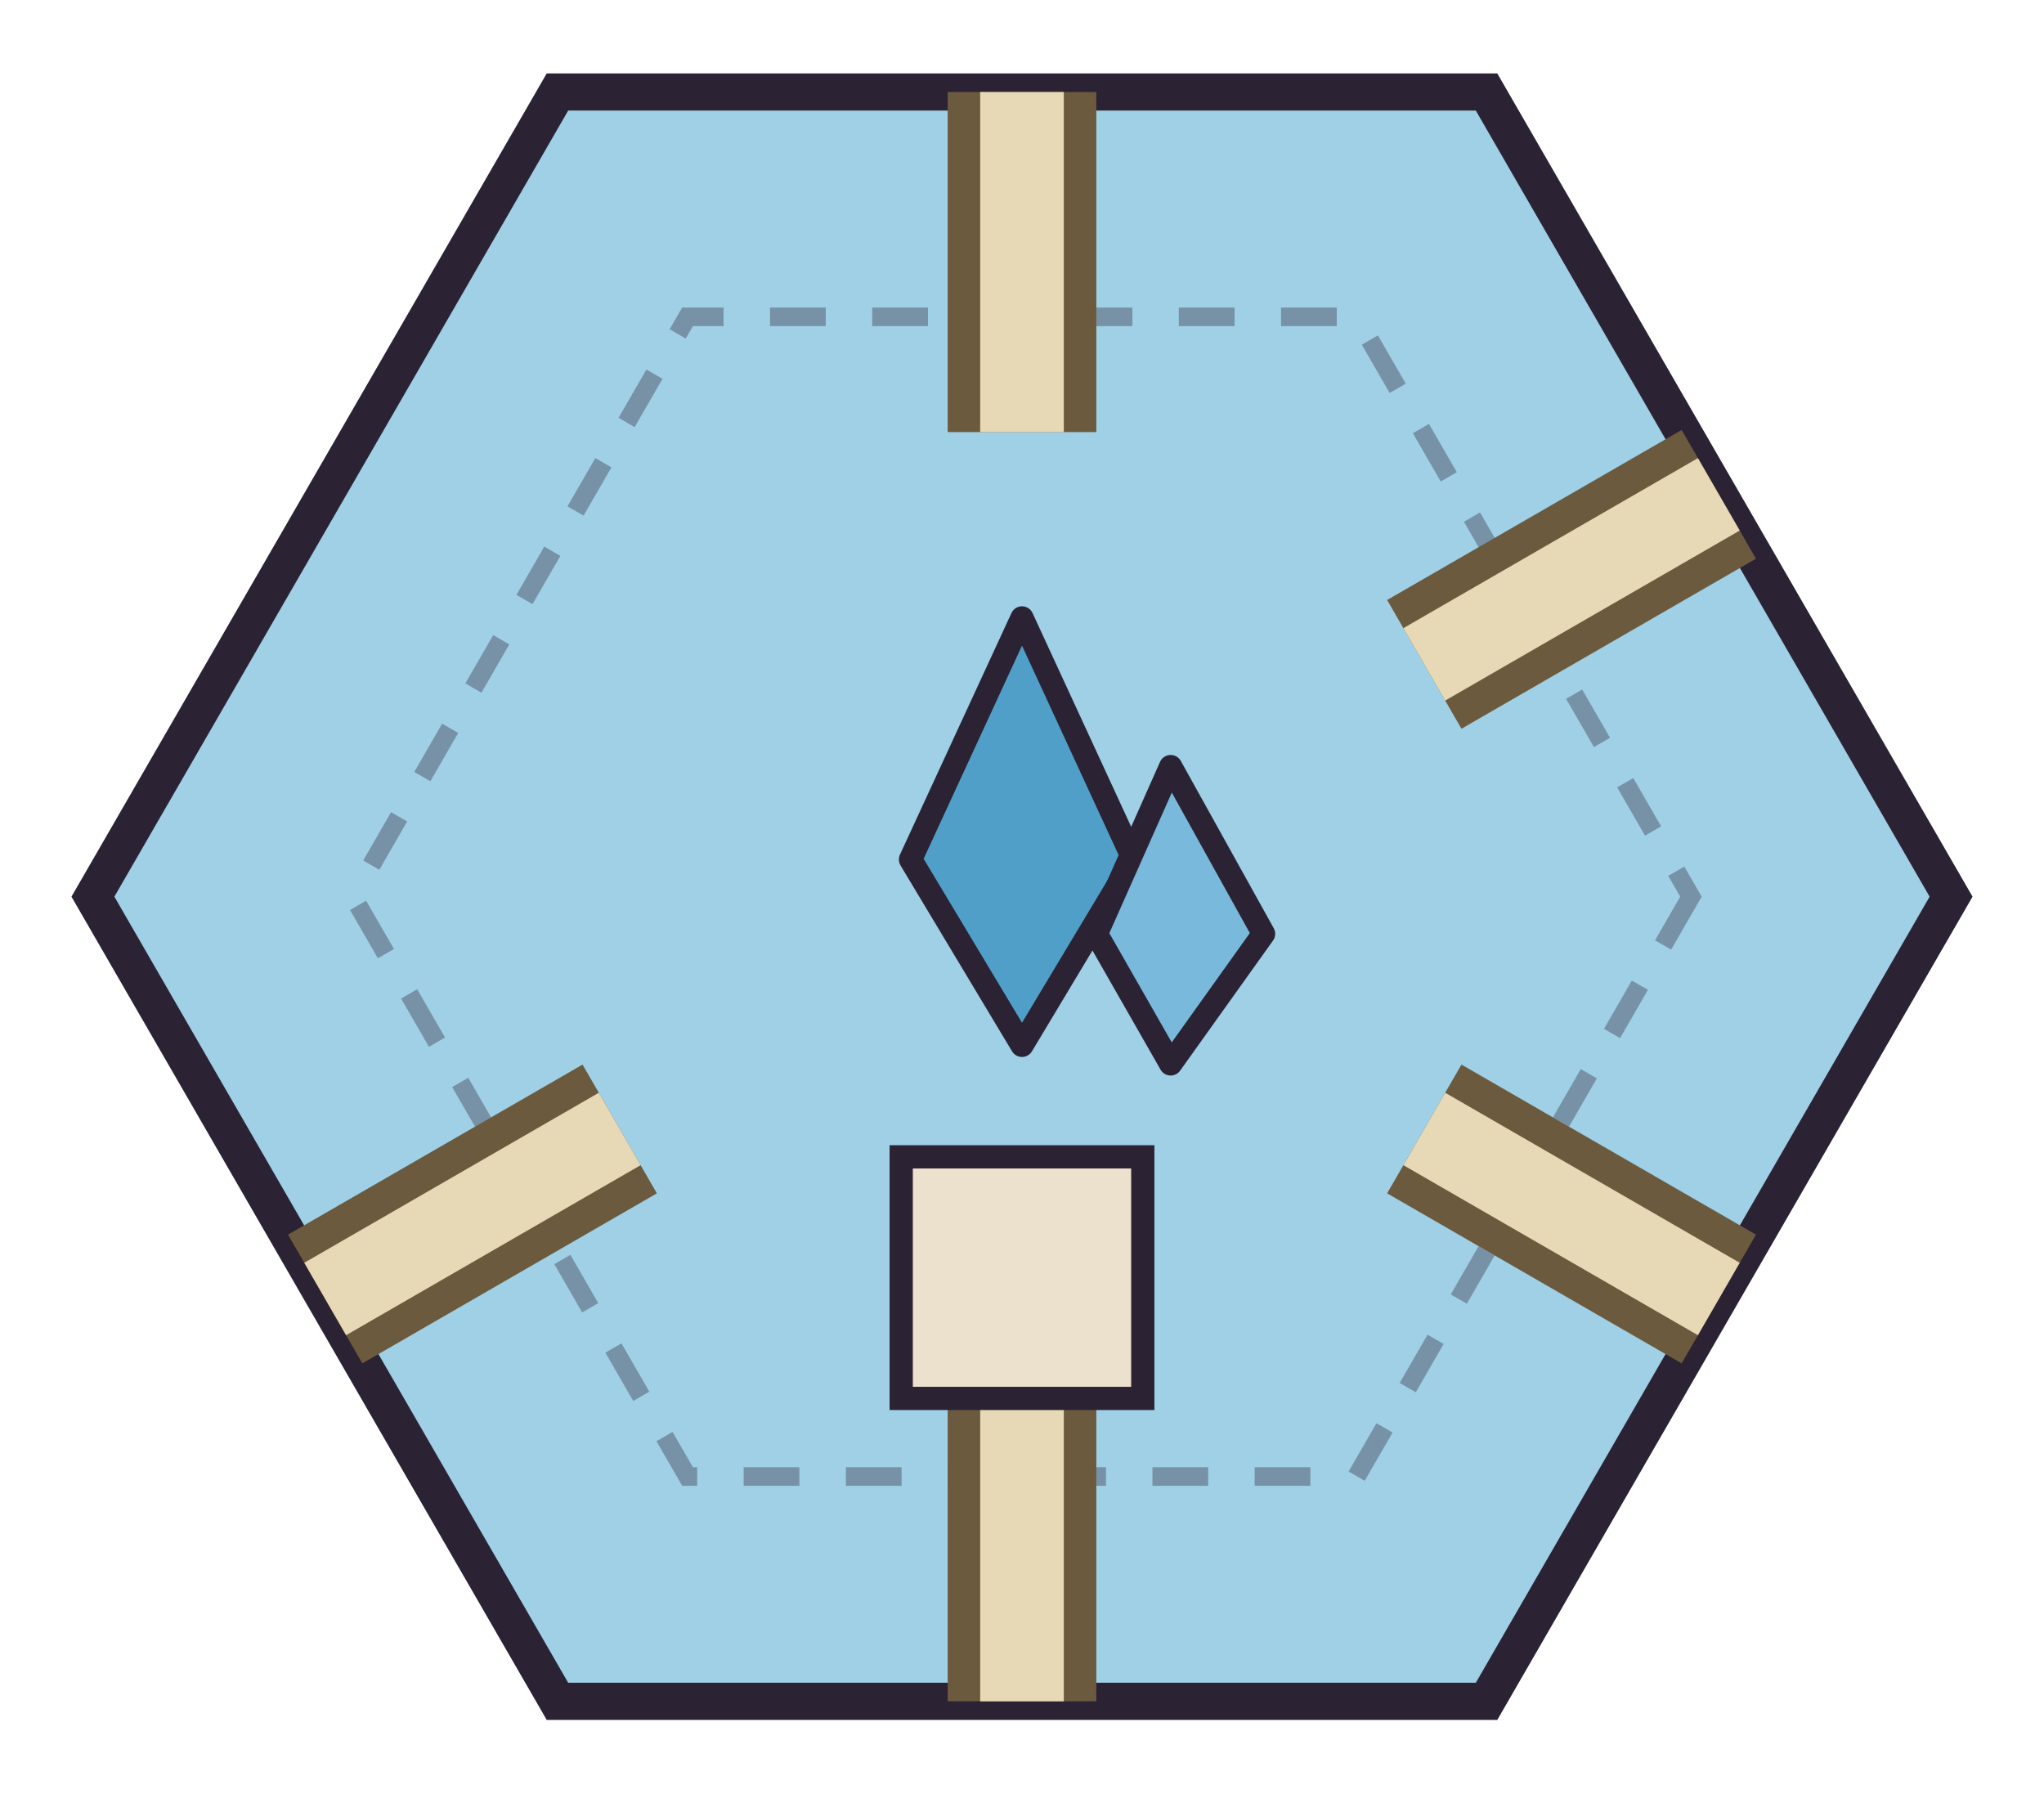
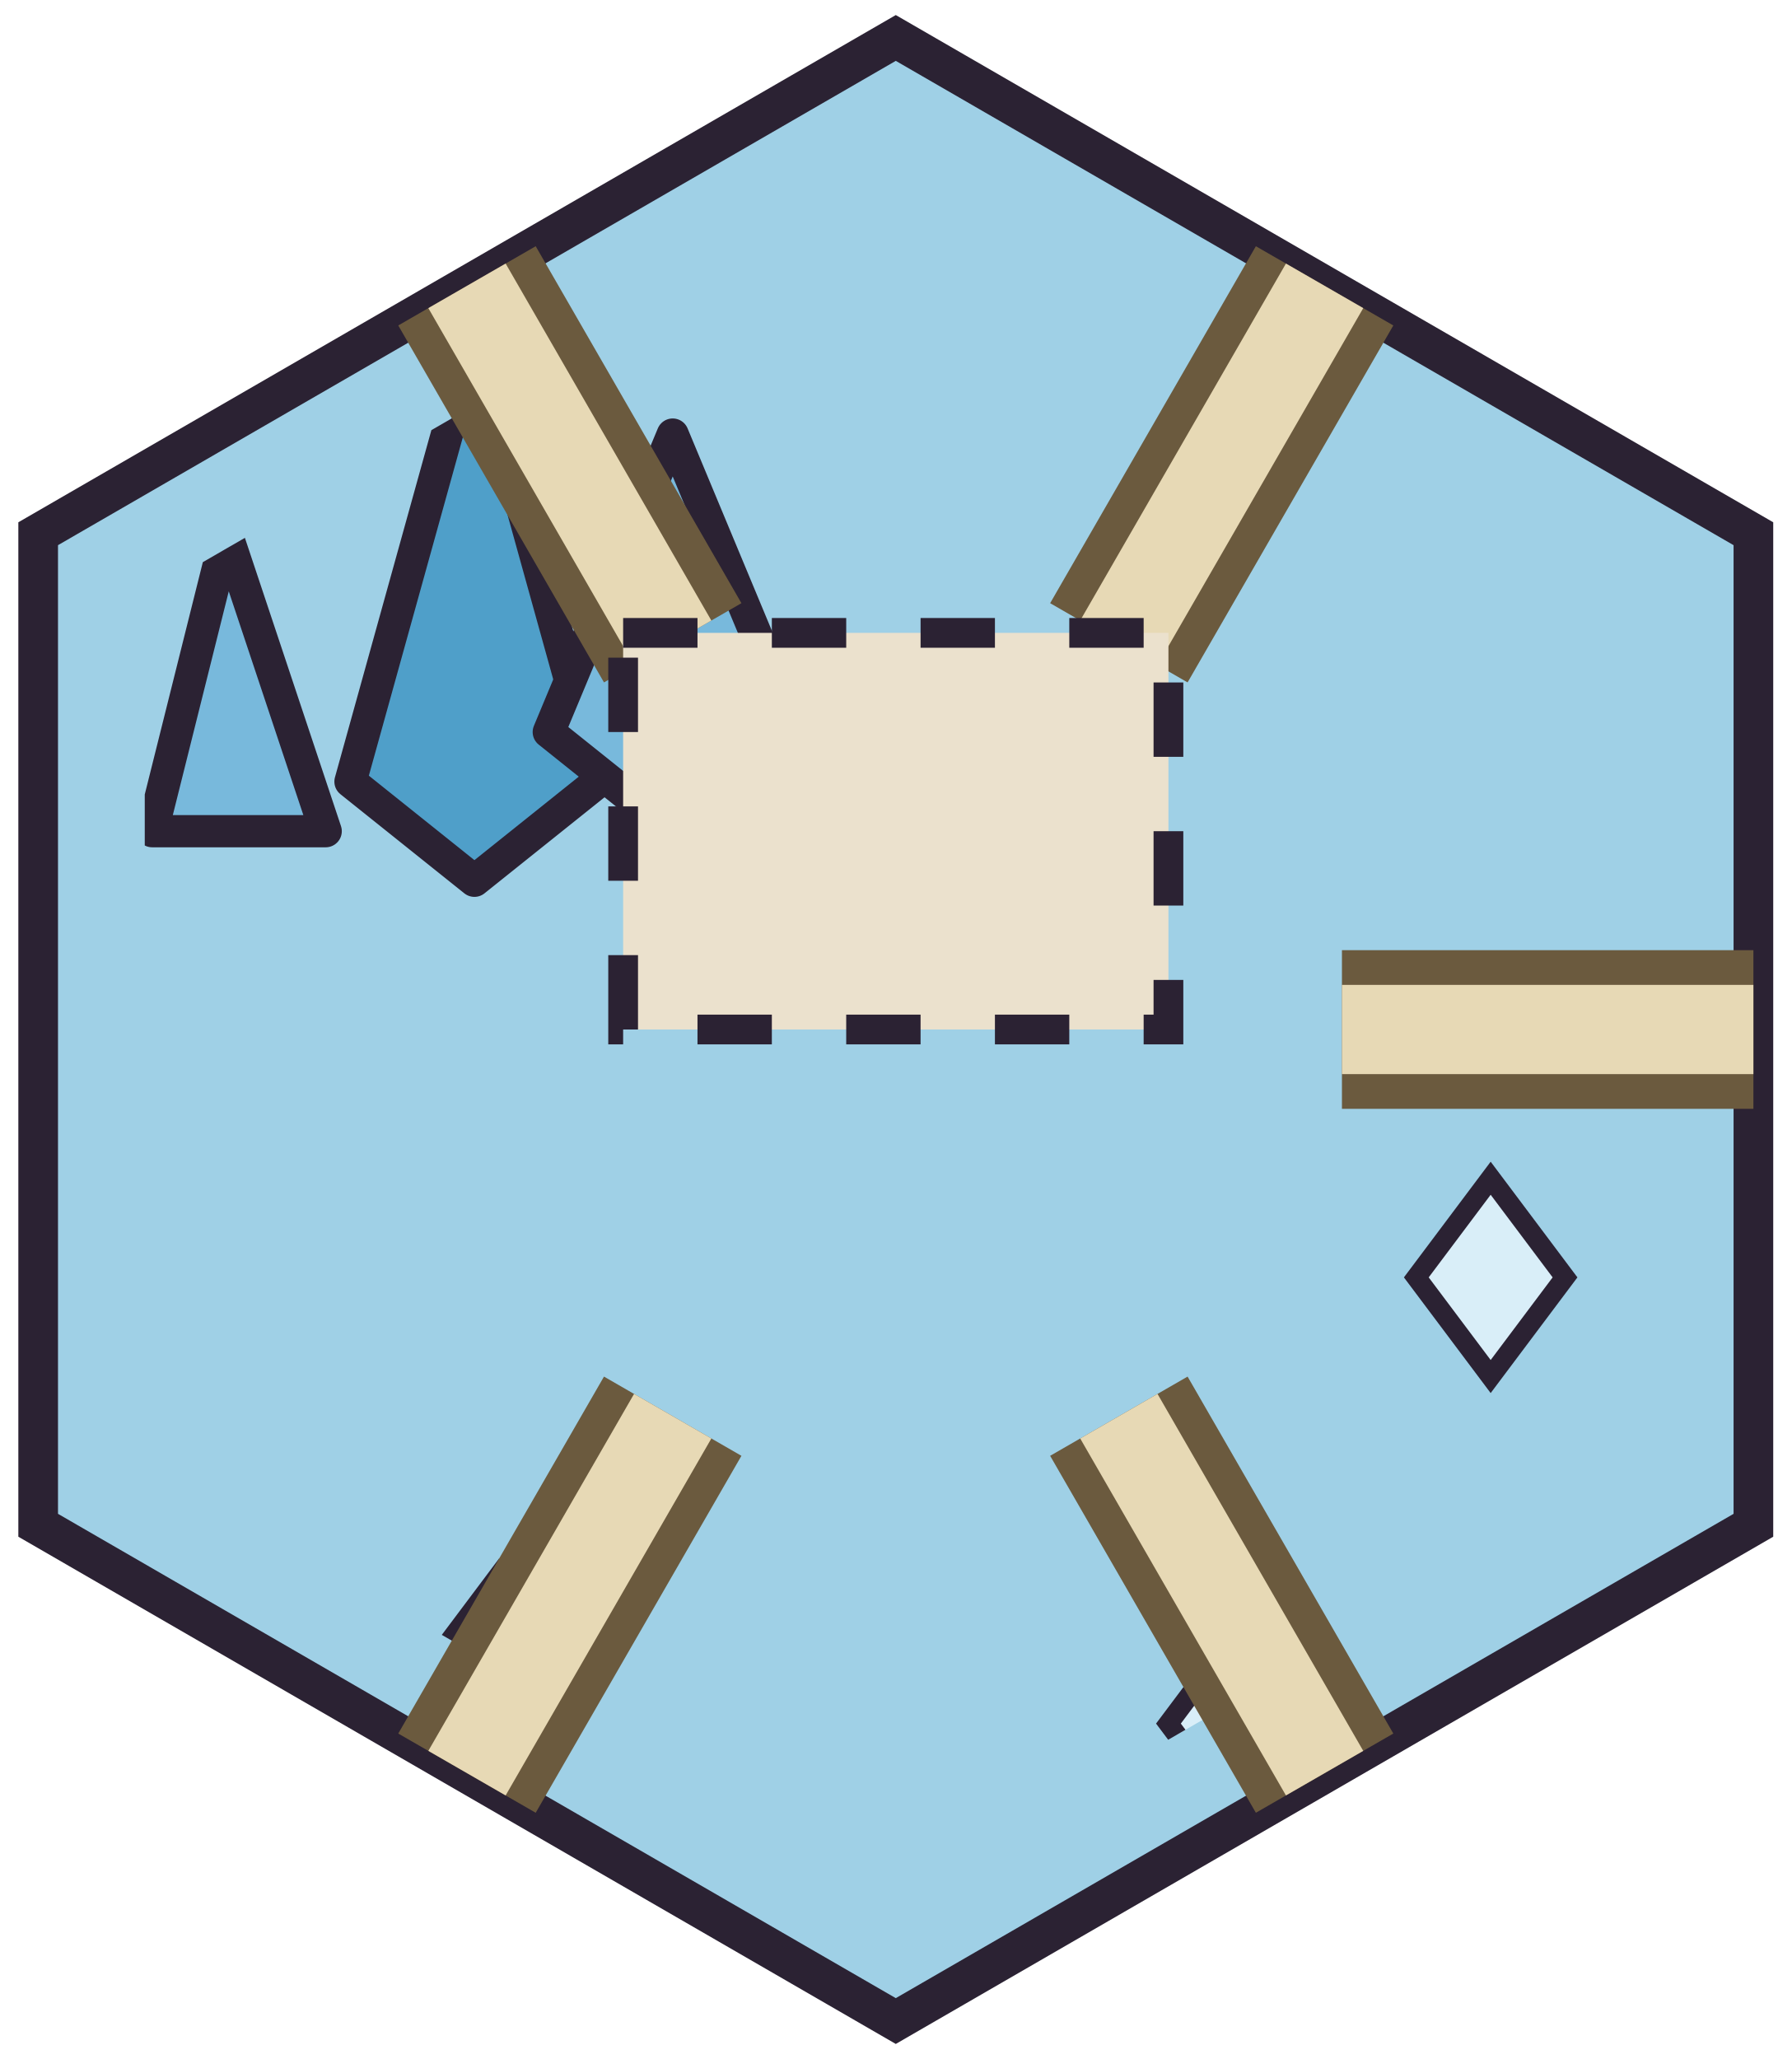
- <svg xmlns="http://www.w3.org/2000/svg" viewBox="0 0 220 193" width="220" height="193" font-family="DejaVu Sans, Arial, sans-serif">
-   <polygon id="tile" points="210.0,96.5 160.0,183.1 60.0,183.1 10.0,96.5 60.0,9.9 160.0,9.9" fill="#9fd0e6" stroke="#2b2233" stroke-width="4" />
-   <g id="art-slot">
-     <polygon points="182.0,96.5 146.0,158.9 74.0,158.9 38.0,96.5 74.0,34.1 146.0,34.1" fill="none" stroke="#2b2233" stroke-opacity="0.35" stroke-width="2" stroke-dasharray="6 5" />
+ <svg xmlns="http://www.w3.org/2000/svg" viewBox="-36.14 -41.50 72.28 83.00" width="181" height="208" font-family="DejaVu Sans, Arial, sans-serif">
+   <polygon points="34.6,20.0 0.0,40.0 -34.6,20.0 -34.6,-20.0 -0.0,-40.0 34.6,-20.0" fill="#9fd0e6" stroke="#2b2233" stroke-width="1.6" />
+   <clipPath id="c_crystal">
+     <polygon points="30.3,17.5 0.0,35.0 -30.3,17.5 -30.3,-17.5 -0.0,-35.0 30.3,-17.5" />
+   </clipPath>
+   <g clip-path="url(#c_crystal)">
+     <path d="M-16 22 l3 4 l-3 4 l-3 -4 z" fill="#d9eef8" stroke="#2b2233" stroke-width="0.8" />
+     <path d="M14 24 l3 4 l-3 4 l-3 -4 z" fill="#d9eef8" stroke="#2b2233" stroke-width="0.8" />
+     <path d="M24 6 l3 4 l-3 4 l-3 -4 z" fill="#d9eef8" stroke="#2b2233" stroke-width="0.8" />
+     <g stroke="#2b2233" stroke-width="1.3" stroke-linejoin="round">
+       <polygon points="-22,-10 -17,-28 -12,-10 -17,-6" fill="#4f9fc9" />
+       <polygon points="-14,-12 -9,-24 -4,-12 -9,-8" fill="#78b9dc" />
+       <polygon points="-30,-8 -27,-20 -23,-8" fill="#78b9dc" />
+     </g>
  </g>
-   <line x1="185.0" y1="139.8" x2="153.3" y2="121.5" stroke="#6b5a3e" stroke-width="16" stroke-linecap="butt" />
-   <line x1="185.0" y1="139.8" x2="153.3" y2="121.5" stroke="#e7d9b5" stroke-width="9" stroke-linecap="butt" />
-   <line x1="185.0" y1="53.2" x2="153.3" y2="71.5" stroke="#6b5a3e" stroke-width="16" stroke-linecap="butt" />
-   <line x1="185.0" y1="53.2" x2="153.3" y2="71.5" stroke="#e7d9b5" stroke-width="9" stroke-linecap="butt" />
-   <line x1="110.0" y1="9.9" x2="110.0" y2="46.5" stroke="#6b5a3e" stroke-width="16" stroke-linecap="butt" />
-   <line x1="110.0" y1="9.9" x2="110.0" y2="46.5" stroke="#e7d9b5" stroke-width="9" stroke-linecap="butt" />
-   <line x1="35.0" y1="139.8" x2="66.7" y2="121.5" stroke="#6b5a3e" stroke-width="16" stroke-linecap="butt" />
-   <line x1="35.0" y1="139.8" x2="66.7" y2="121.5" stroke="#e7d9b5" stroke-width="9" stroke-linecap="butt" />
-   <line x1="110.0" y1="183.1" x2="110.0" y2="146.5" stroke="#6b5a3e" stroke-width="16" stroke-linecap="butt" />
-   <line x1="110.0" y1="183.1" x2="110.0" y2="146.5" stroke="#e7d9b5" stroke-width="9" stroke-linecap="butt" />
-   <g stroke="#2b2233" stroke-width="2.5" stroke-linejoin="round">
-     <polygon points="110.0,66.5 122.0,92.5 110.0,112.5 98.0,92.5" fill="#4f9fc9" />
-     <polygon points="126.0,82.5 136.0,100.5 126.0,114.5 118.0,100.5" fill="#78b9dc" />
-   </g>
-   <rect x="97.0" y="124.5" width="26" height="26" fill="#ebe1cd" stroke="#2b2233" stroke-width="2.5" />
+   <line x1="34.6" y1="0.0" x2="18.0" y2="0.0" stroke="#6b5a3e" stroke-width="6.4" />
+   <line x1="34.6" y1="0.0" x2="18.0" y2="0.0" stroke="#e7d9b5" stroke-width="3.6" />
+   <line x1="17.3" y1="-30.0" x2="9.0" y2="-15.6" stroke="#6b5a3e" stroke-width="6.4" />
+   <line x1="17.3" y1="-30.0" x2="9.0" y2="-15.6" stroke="#e7d9b5" stroke-width="3.6" />
+   <line x1="-17.3" y1="-30.0" x2="-9.0" y2="-15.6" stroke="#6b5a3e" stroke-width="6.4" />
+   <line x1="-17.3" y1="-30.0" x2="-9.0" y2="-15.6" stroke="#e7d9b5" stroke-width="3.6" />
+   <line x1="-17.3" y1="30.0" x2="-9.0" y2="15.6" stroke="#6b5a3e" stroke-width="6.4" />
+   <line x1="-17.3" y1="30.0" x2="-9.0" y2="15.6" stroke="#e7d9b5" stroke-width="3.6" />
+   <line x1="17.3" y1="30.0" x2="9.0" y2="15.6" stroke="#6b5a3e" stroke-width="6.4" />
+   <line x1="17.3" y1="30.0" x2="9.0" y2="15.6" stroke="#e7d9b5" stroke-width="3.6" />
+   <rect x="-11" y="-16" width="22" height="16" fill="#ebe1cd" stroke="#2b2233" stroke-width="1.2" stroke-dasharray="3" />
</svg>
